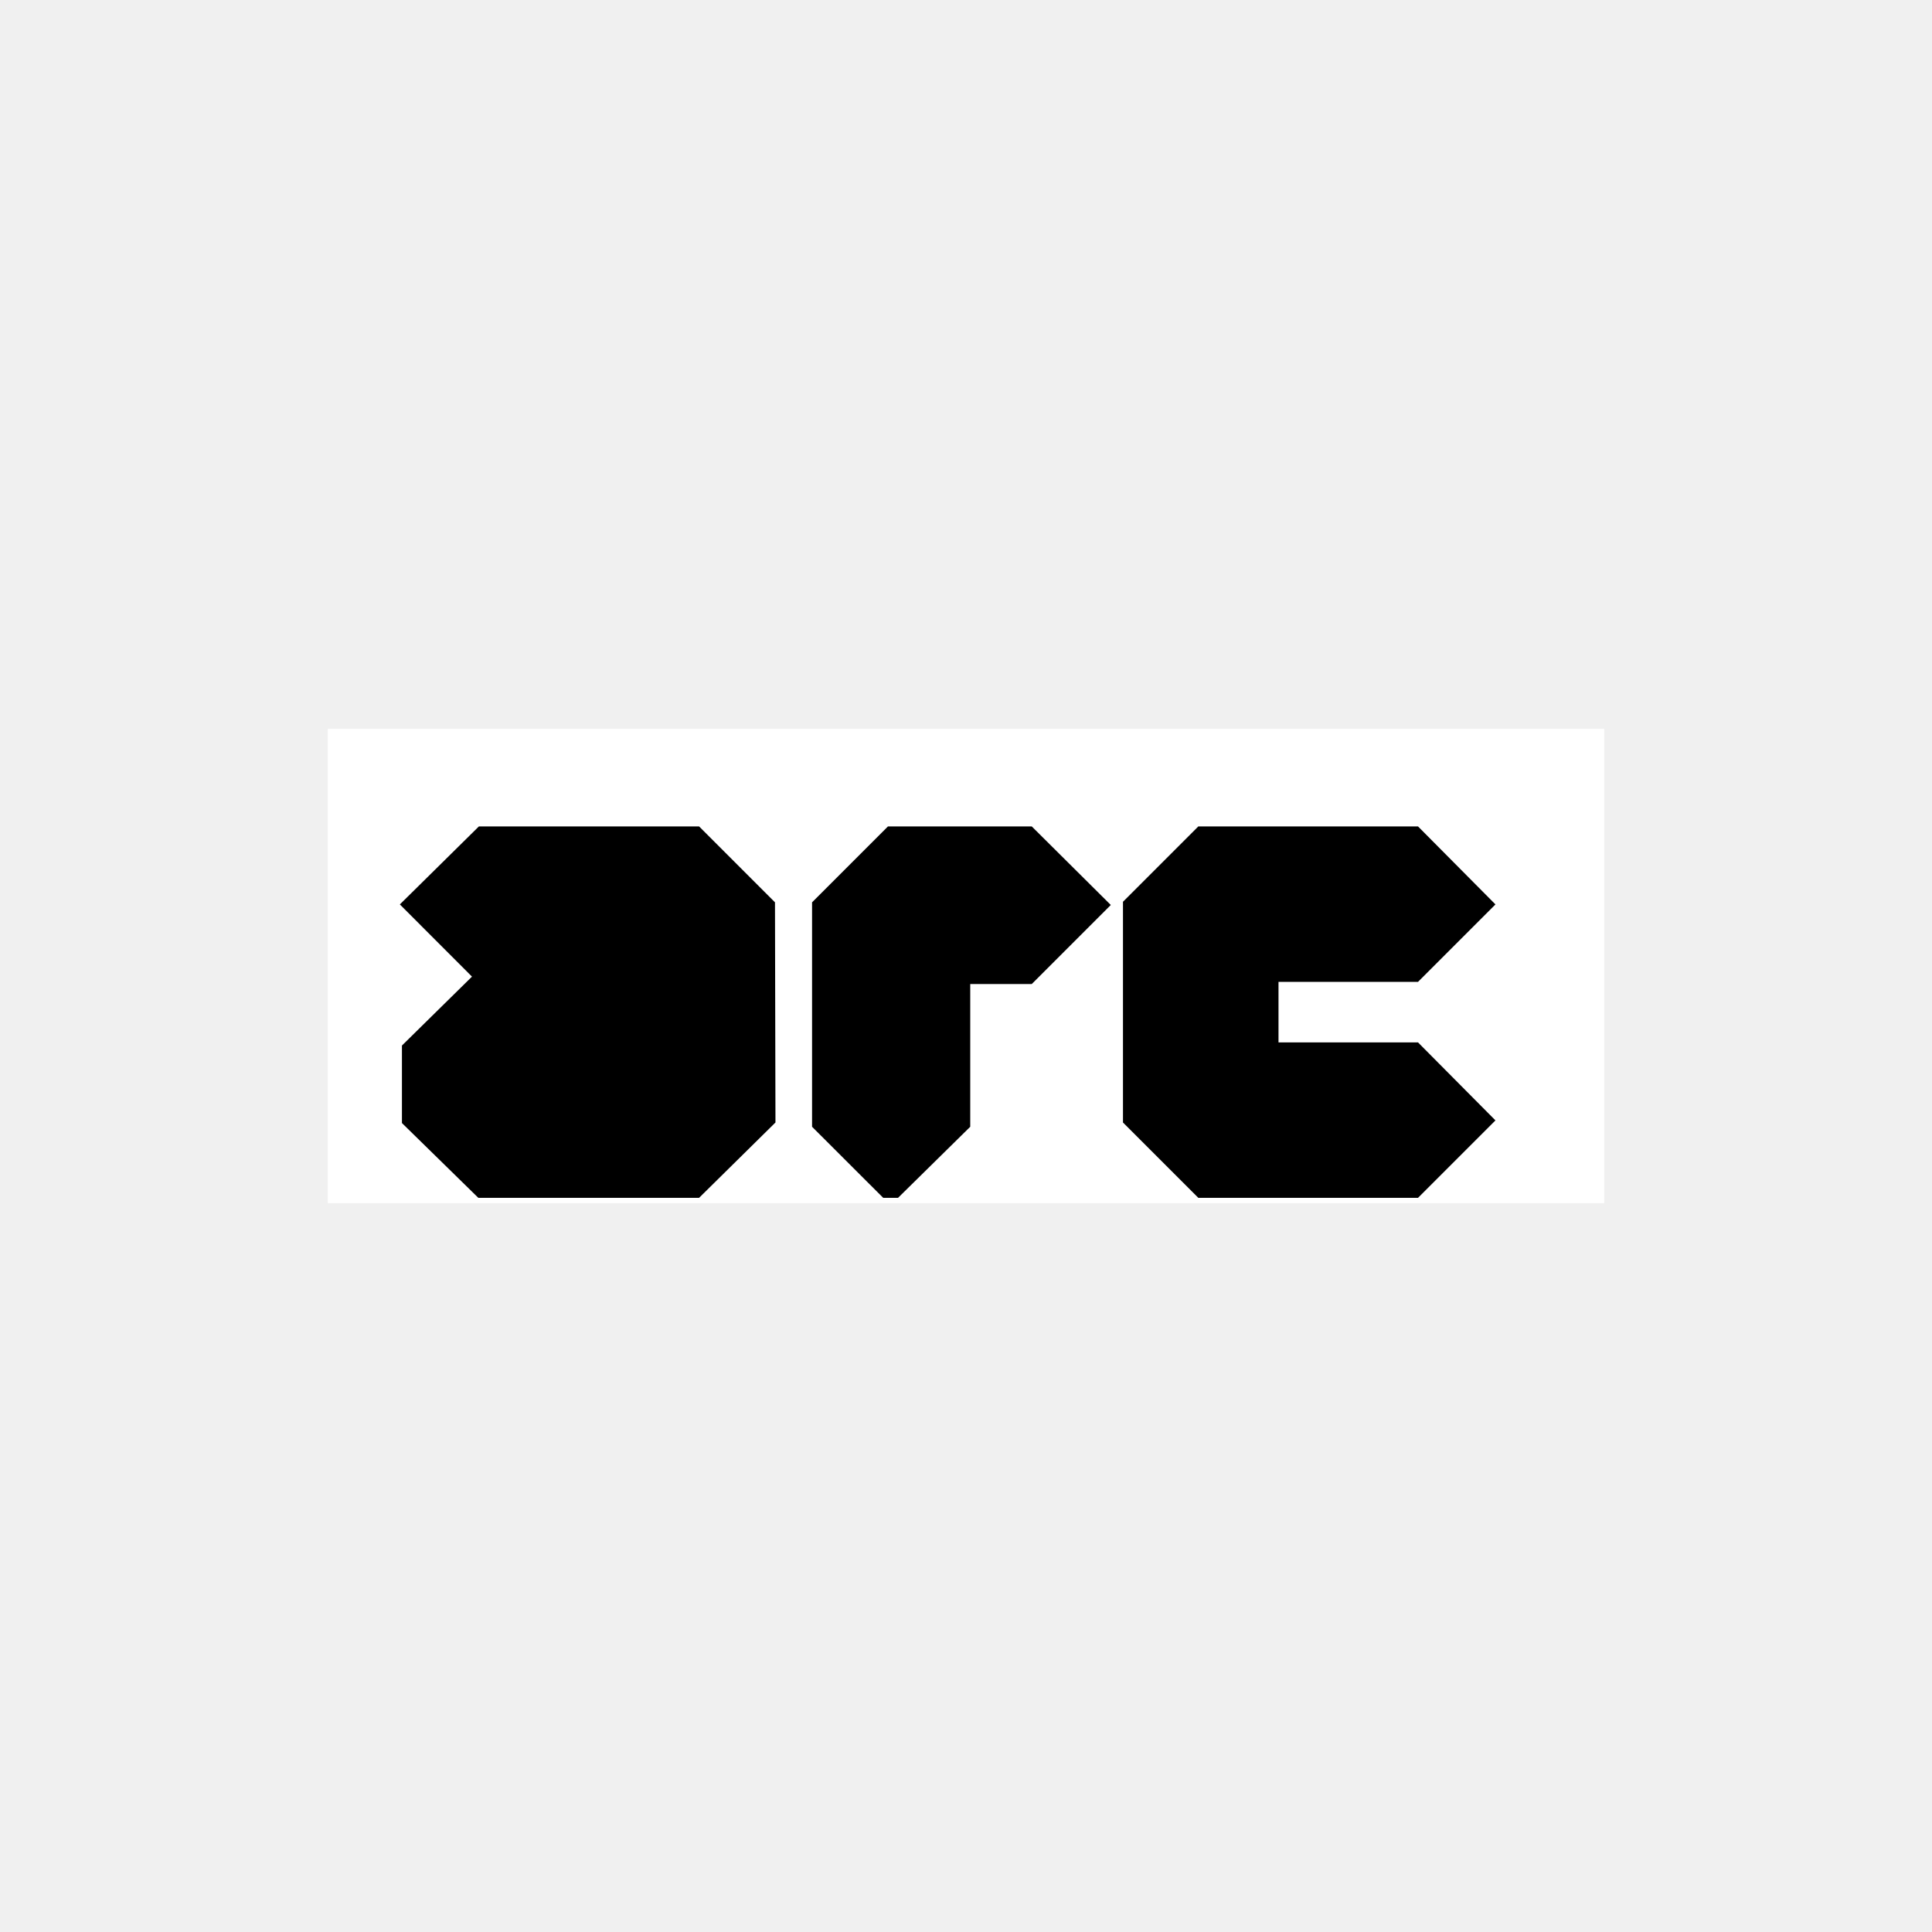
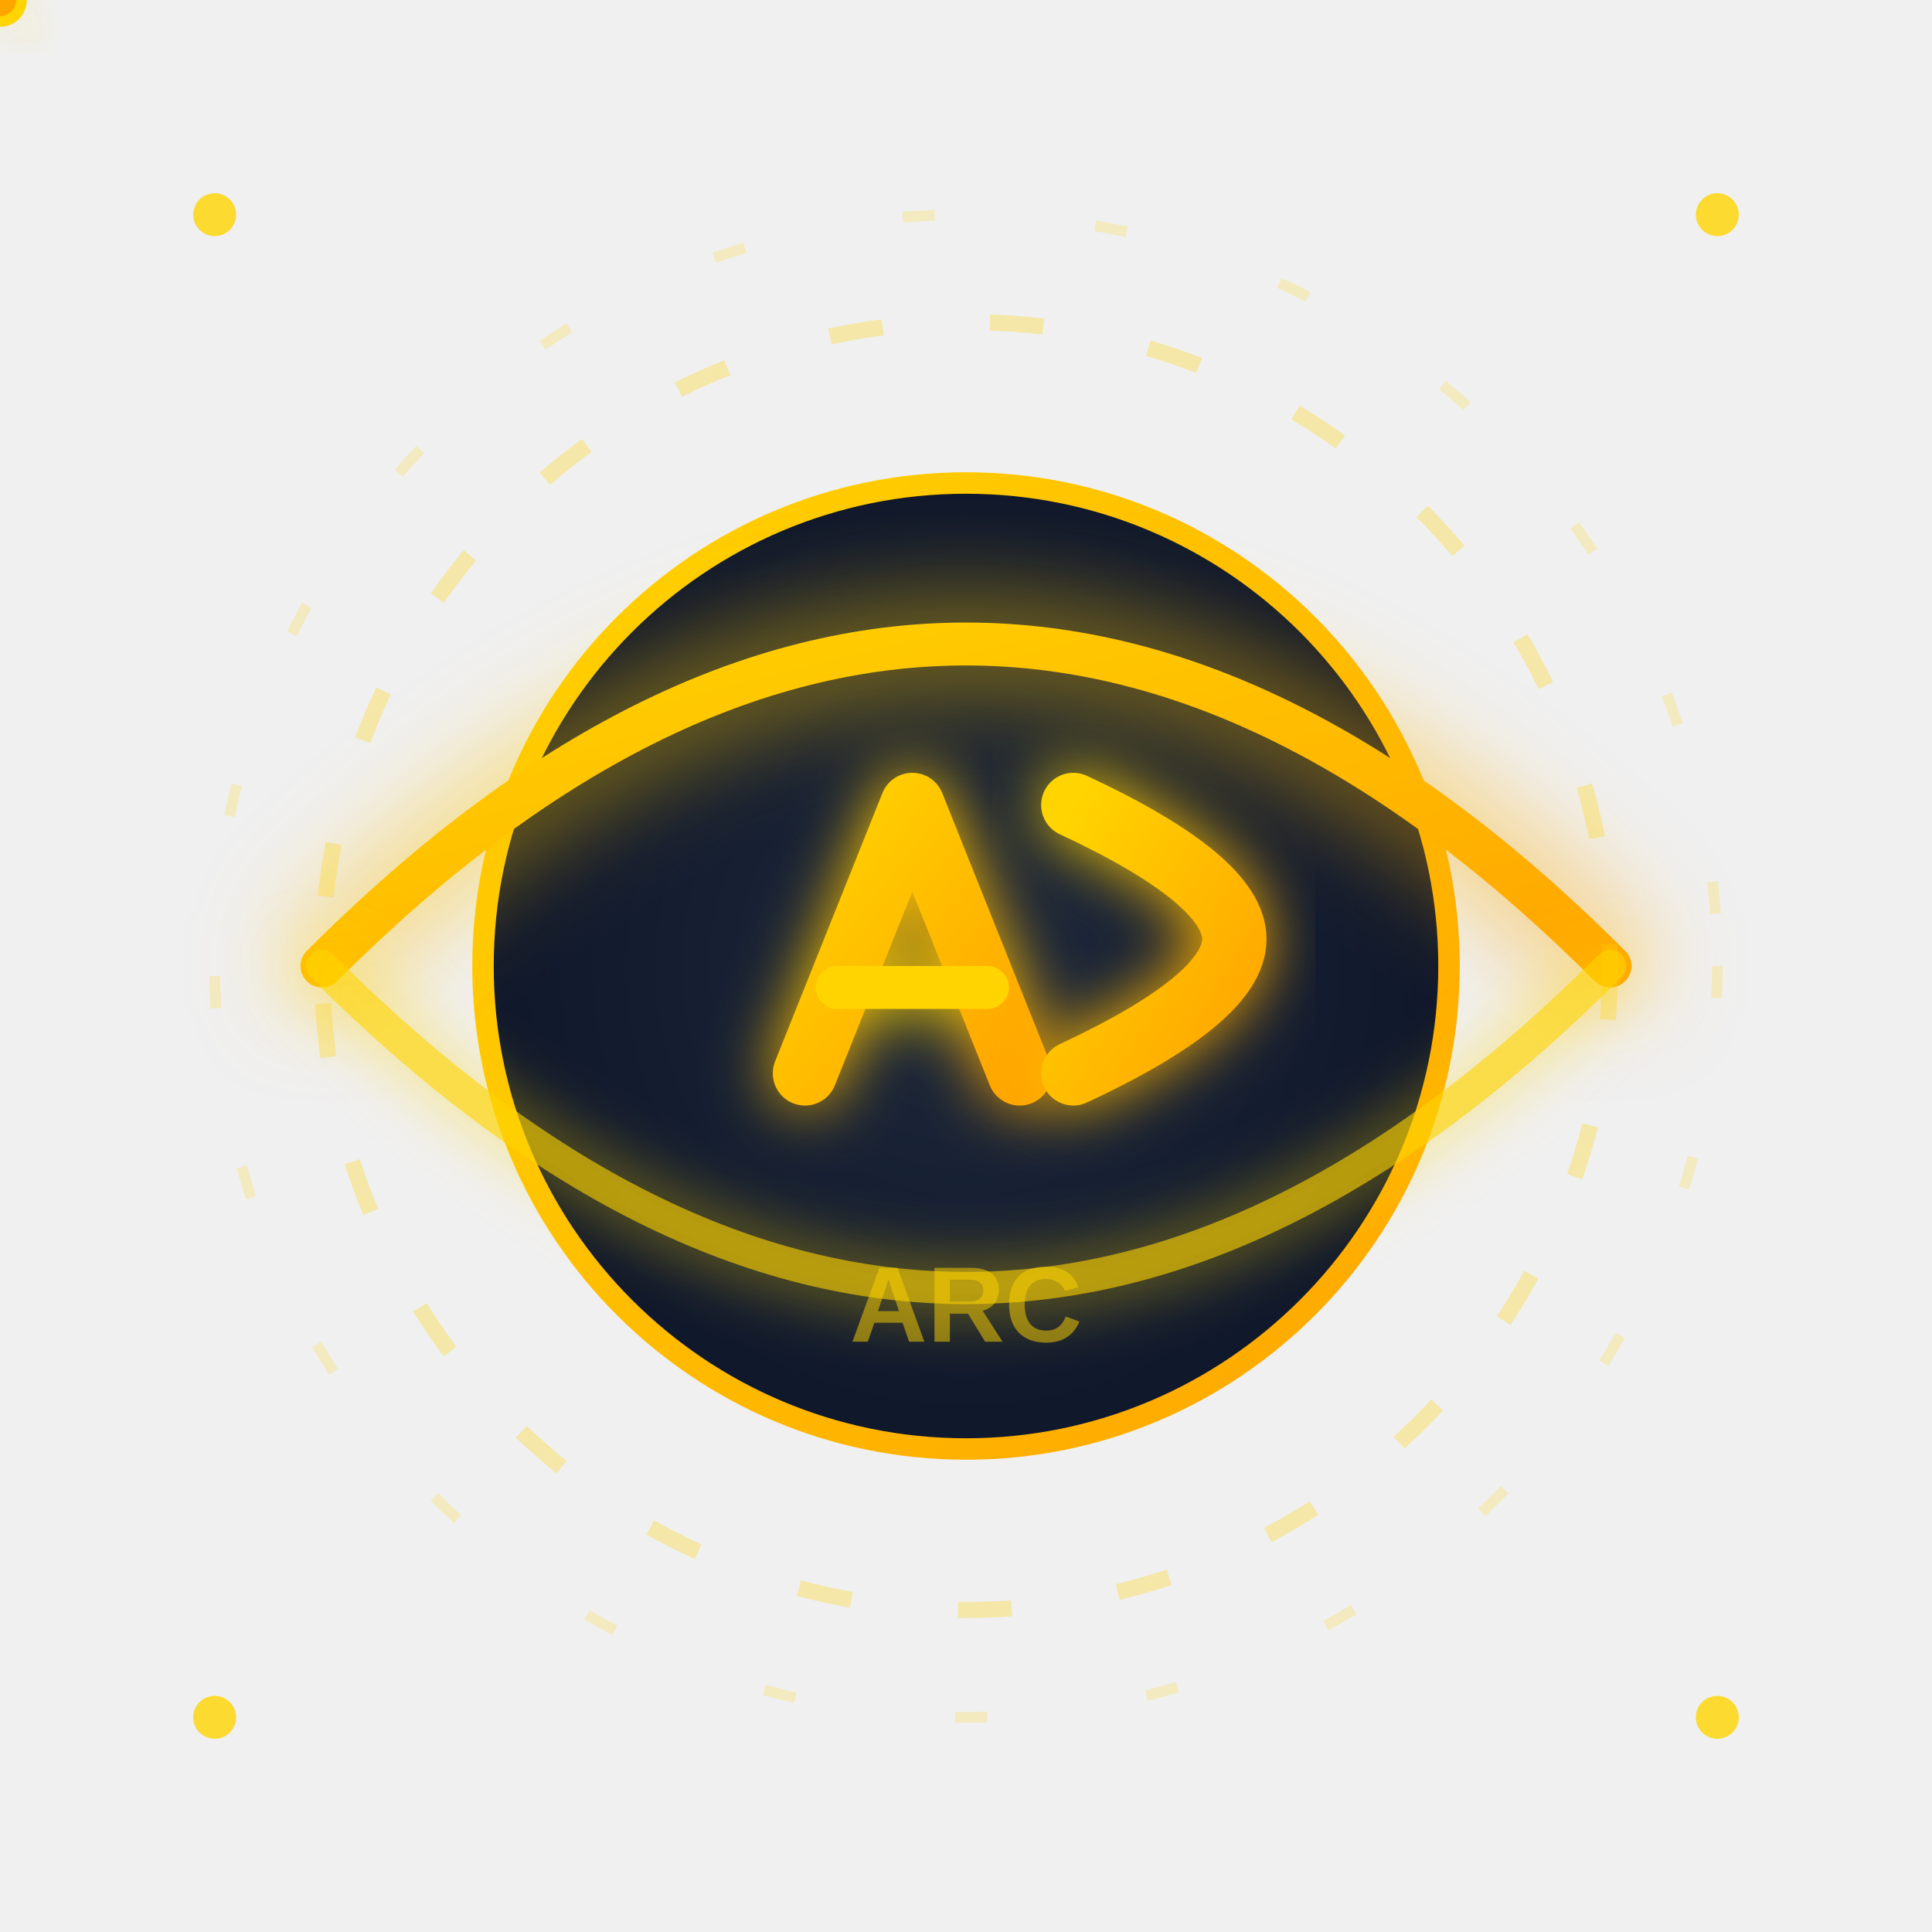
- <svg xmlns="http://www.w3.org/2000/svg" width="500" zoomAndPan="magnify" viewBox="0 0 375 375" height="500" preserveAspectRatio="xMidYMid meet" version="1.0">
+ <svg xmlns="http://www.w3.org/2000/svg" width="180" height="180" viewBox="0 0 180 180" fill="none">
  <defs>
-     <g />
-     <clipPath id="d734e2833d">
-       <path d="M 63.617 141.465 L 311.383 141.465 L 311.383 233.535 L 63.617 233.535 Z M 63.617 141.465 " clip-rule="nonzero" />
-     </clipPath>
-     <clipPath id="26bc5aba82">
-       <path d="M 0.617 0.465 L 248.383 0.465 L 248.383 92.535 L 0.617 92.535 Z M 0.617 0.465 " clip-rule="nonzero" />
-     </clipPath>
-     <clipPath id="55def64fe7">
-       <rect x="0" width="249" y="0" height="93" />
-     </clipPath>
+     <linearGradient id="goldGradient" x1="0%" y1="0%" x2="100%" y2="100%">
+       <stop offset="0%" style="stop-color:#FFD400;stop-opacity:1" />
+       <stop offset="100%" style="stop-color:#FFA500;stop-opacity:1" />
+     </linearGradient>
+     <radialGradient id="darkGradient" cx="50%" cy="50%" r="50%">
+       <stop offset="0%" style="stop-color:#1e293b;stop-opacity:1" />
+       <stop offset="100%" style="stop-color:#0f172a;stop-opacity:1" />
+     </radialGradient>
+     <filter id="glow" x="-50%" y="-50%" width="200%" height="200%">
+       <feGaussianBlur stdDeviation="3" result="coloredBlur" />
+       <feMerge>
+         <feMergeNode in="coloredBlur" />
+         <feMergeNode in="SourceGraphic" />
+       </feMerge>
+     </filter>
+     <filter id="strongGlow" x="-100%" y="-100%" width="300%" height="300%">
+       <feGaussianBlur stdDeviation="5" result="coloredBlur" />
+       <feMerge>
+         <feMergeNode in="coloredBlur" />
+         <feMergeNode in="SourceGraphic" />
+       </feMerge>
+     </filter>
  </defs>
-   <g clip-path="url(#d734e2833d)">
-     <g transform="matrix(1, 0, 0, 1, 63, 141)">
-       <g clip-path="url(#55def64fe7)">
-         <g clip-path="url(#26bc5aba82)">
-           <path fill="#ffffff" d="M 0.617 0.465 L 248.414 0.465 L 248.414 92.535 L 0.617 92.535 Z M 0.617 0.465 " fill-opacity="1" fill-rule="nonzero" />
-         </g>
-       </g>
-     </g>
+   <circle cx="90" cy="90" r="45" fill="url(#darkGradient)" stroke="url(#goldGradient)" stroke-width="2">
+     <animate attributeName="stroke-opacity" values="0.5;1;0.5" dur="3s" repeatCount="indefinite" />
+   </circle>
+   <g filter="url(#strongGlow)">
+     <path d="M 30 90 Q 90 30, 150 90" stroke="url(#goldGradient)" stroke-width="4" fill="none" stroke-linecap="round">
+       <animate attributeName="stroke-width" values="4;6;4" dur="2s" repeatCount="indefinite" />
+     </path>
  </g>
-   <g fill="#000000" fill-opacity="1">
-     <g transform="translate(77.81365, 232.5)">
-       <g>
-         <path d="M 72.609 -57.359 L 72.703 -14.625 L 57.875 0 L 15.031 0 L 0.203 -14.516 L 0.203 -29.562 L 13.797 -42.938 L -0.203 -56.953 L 15.141 -72.094 L 57.875 -72.094 Z M 72.609 -57.359 " />
-       </g>
-     </g>
+   <g filter="url(#glow)">
+     <path d="M 30 90 Q 90 150, 150 90" stroke="#FFD400" stroke-width="3" fill="none" stroke-linecap="round" opacity="0.6">
+       <animate attributeName="opacity" values="0.3;0.8;0.3" dur="3s" repeatCount="indefinite" />
+     </path>
  </g>
-   <g fill="#000000" fill-opacity="1">
-     <g transform="translate(157.7295, 232.5)">
-       <g>
-         <path d="M 42.531 -72.094 L 57.875 -56.844 L 42.531 -41.5 L 30.594 -41.5 L 30.594 -13.797 L 16.578 0 L 13.703 0 L -0.109 -13.797 L -0.109 -57.359 L 14.625 -72.094 Z M 42.531 -72.094 " />
-       </g>
-     </g>
+   <circle cx="90" cy="90" r="60" fill="none" stroke="#FFD400" stroke-width="1.5" opacity="0.3" stroke-dasharray="5 10">
+     <animateTransform attributeName="transform" type="rotate" from="0 90 90" to="360 90 90" dur="15s" repeatCount="indefinite" />
+   </circle>
+   <circle cx="90" cy="90" r="70" fill="none" stroke="#FFD400" stroke-width="1" opacity="0.2" stroke-dasharray="3 15">
+     <animateTransform attributeName="transform" type="rotate" from="360 90 90" to="0 90 90" dur="20s" repeatCount="indefinite" />
+   </circle>
+   <g filter="url(#glow)">
+     <path d="M 75 100 L 85 75 L 95 100" stroke="url(#goldGradient)" stroke-width="6" stroke-linecap="round" stroke-linejoin="round" fill="none" />
+     <line x1="78" y1="92" x2="92" y2="92" stroke="#FFD400" stroke-width="4" stroke-linecap="round" />
  </g>
-   <g fill="#000000" fill-opacity="1">
-     <g transform="translate(218.0783, 232.5)">
-       <g>
-         <path d="M 30.078 -41.922 L 30.078 -30.172 L 57.156 -30.172 L 72.188 -15.031 L 57.156 0 L 14.516 0 L -0.109 -14.625 L -0.109 -57.469 L 14.516 -72.094 L 57.156 -72.094 L 72.188 -56.953 L 57.156 -41.922 Z M 30.078 -41.922 " />
-       </g>
-     </g>
+   <g filter="url(#glow)">
+     <line x1="100" y1="75" x2="100" y2="100" stroke="url(#goldGradient)" stroke-width="6" stroke-linecap="round" />
+     <path d="M 100 75 Q 115 82, 115 87.5 Q 115 93, 100 100" stroke="url(#goldGradient)" stroke-width="6" stroke-linecap="round" fill="none" />
  </g>
+   <circle cx="0" cy="0" r="2.5" fill="#FFD400" filter="url(#glow)">
+     <animateMotion dur="4s" repeatCount="indefinite" path="M 30 90 Q 90 30, 150 90 Q 90 150, 30 90" />
+     <animate attributeName="opacity" values="1;0.3;1" dur="4s" repeatCount="indefinite" />
+   </circle>
+   <circle cx="0" cy="0" r="2" fill="#FFD400" filter="url(#glow)">
+     <animateMotion dur="5s" repeatCount="indefinite" path="M 150 90 Q 90 30, 30 90 Q 90 150, 150 90" />
+     <animate attributeName="opacity" values="0.3;1;0.3" dur="5s" repeatCount="indefinite" />
+   </circle>
+   <circle cx="0" cy="0" r="1.5" fill="#FFA500" filter="url(#glow)">
+     <animateMotion dur="6s" repeatCount="indefinite" path="M 90 30 Q 150 90, 90 150 Q 30 90, 90 30" />
+   </circle>
+   <g opacity="0.8">
+     <circle cx="20" cy="20" r="2" fill="#FFD400">
+       <animate attributeName="opacity" values="0.3;1;0.3" dur="2s" repeatCount="indefinite" />
+     </circle>
+     <circle cx="160" cy="20" r="2" fill="#FFD400">
+       <animate attributeName="opacity" values="0.3;1;0.3" dur="2s" begin="0.5s" repeatCount="indefinite" />
+     </circle>
+     <circle cx="20" cy="160" r="2" fill="#FFD400">
+       <animate attributeName="opacity" values="0.3;1;0.3" dur="2s" begin="1s" repeatCount="indefinite" />
+     </circle>
+     <circle cx="160" cy="160" r="2" fill="#FFD400">
+       <animate attributeName="opacity" values="0.3;1;0.3" dur="2s" begin="1.5s" repeatCount="indefinite" />
+     </circle>
+   </g>
+   <text x="90" y="125" font-family="Arial, sans-serif" font-size="10" font-weight="bold" fill="#FFD400" text-anchor="middle" opacity="0.5">
+     ARC
+   </text>
</svg>
